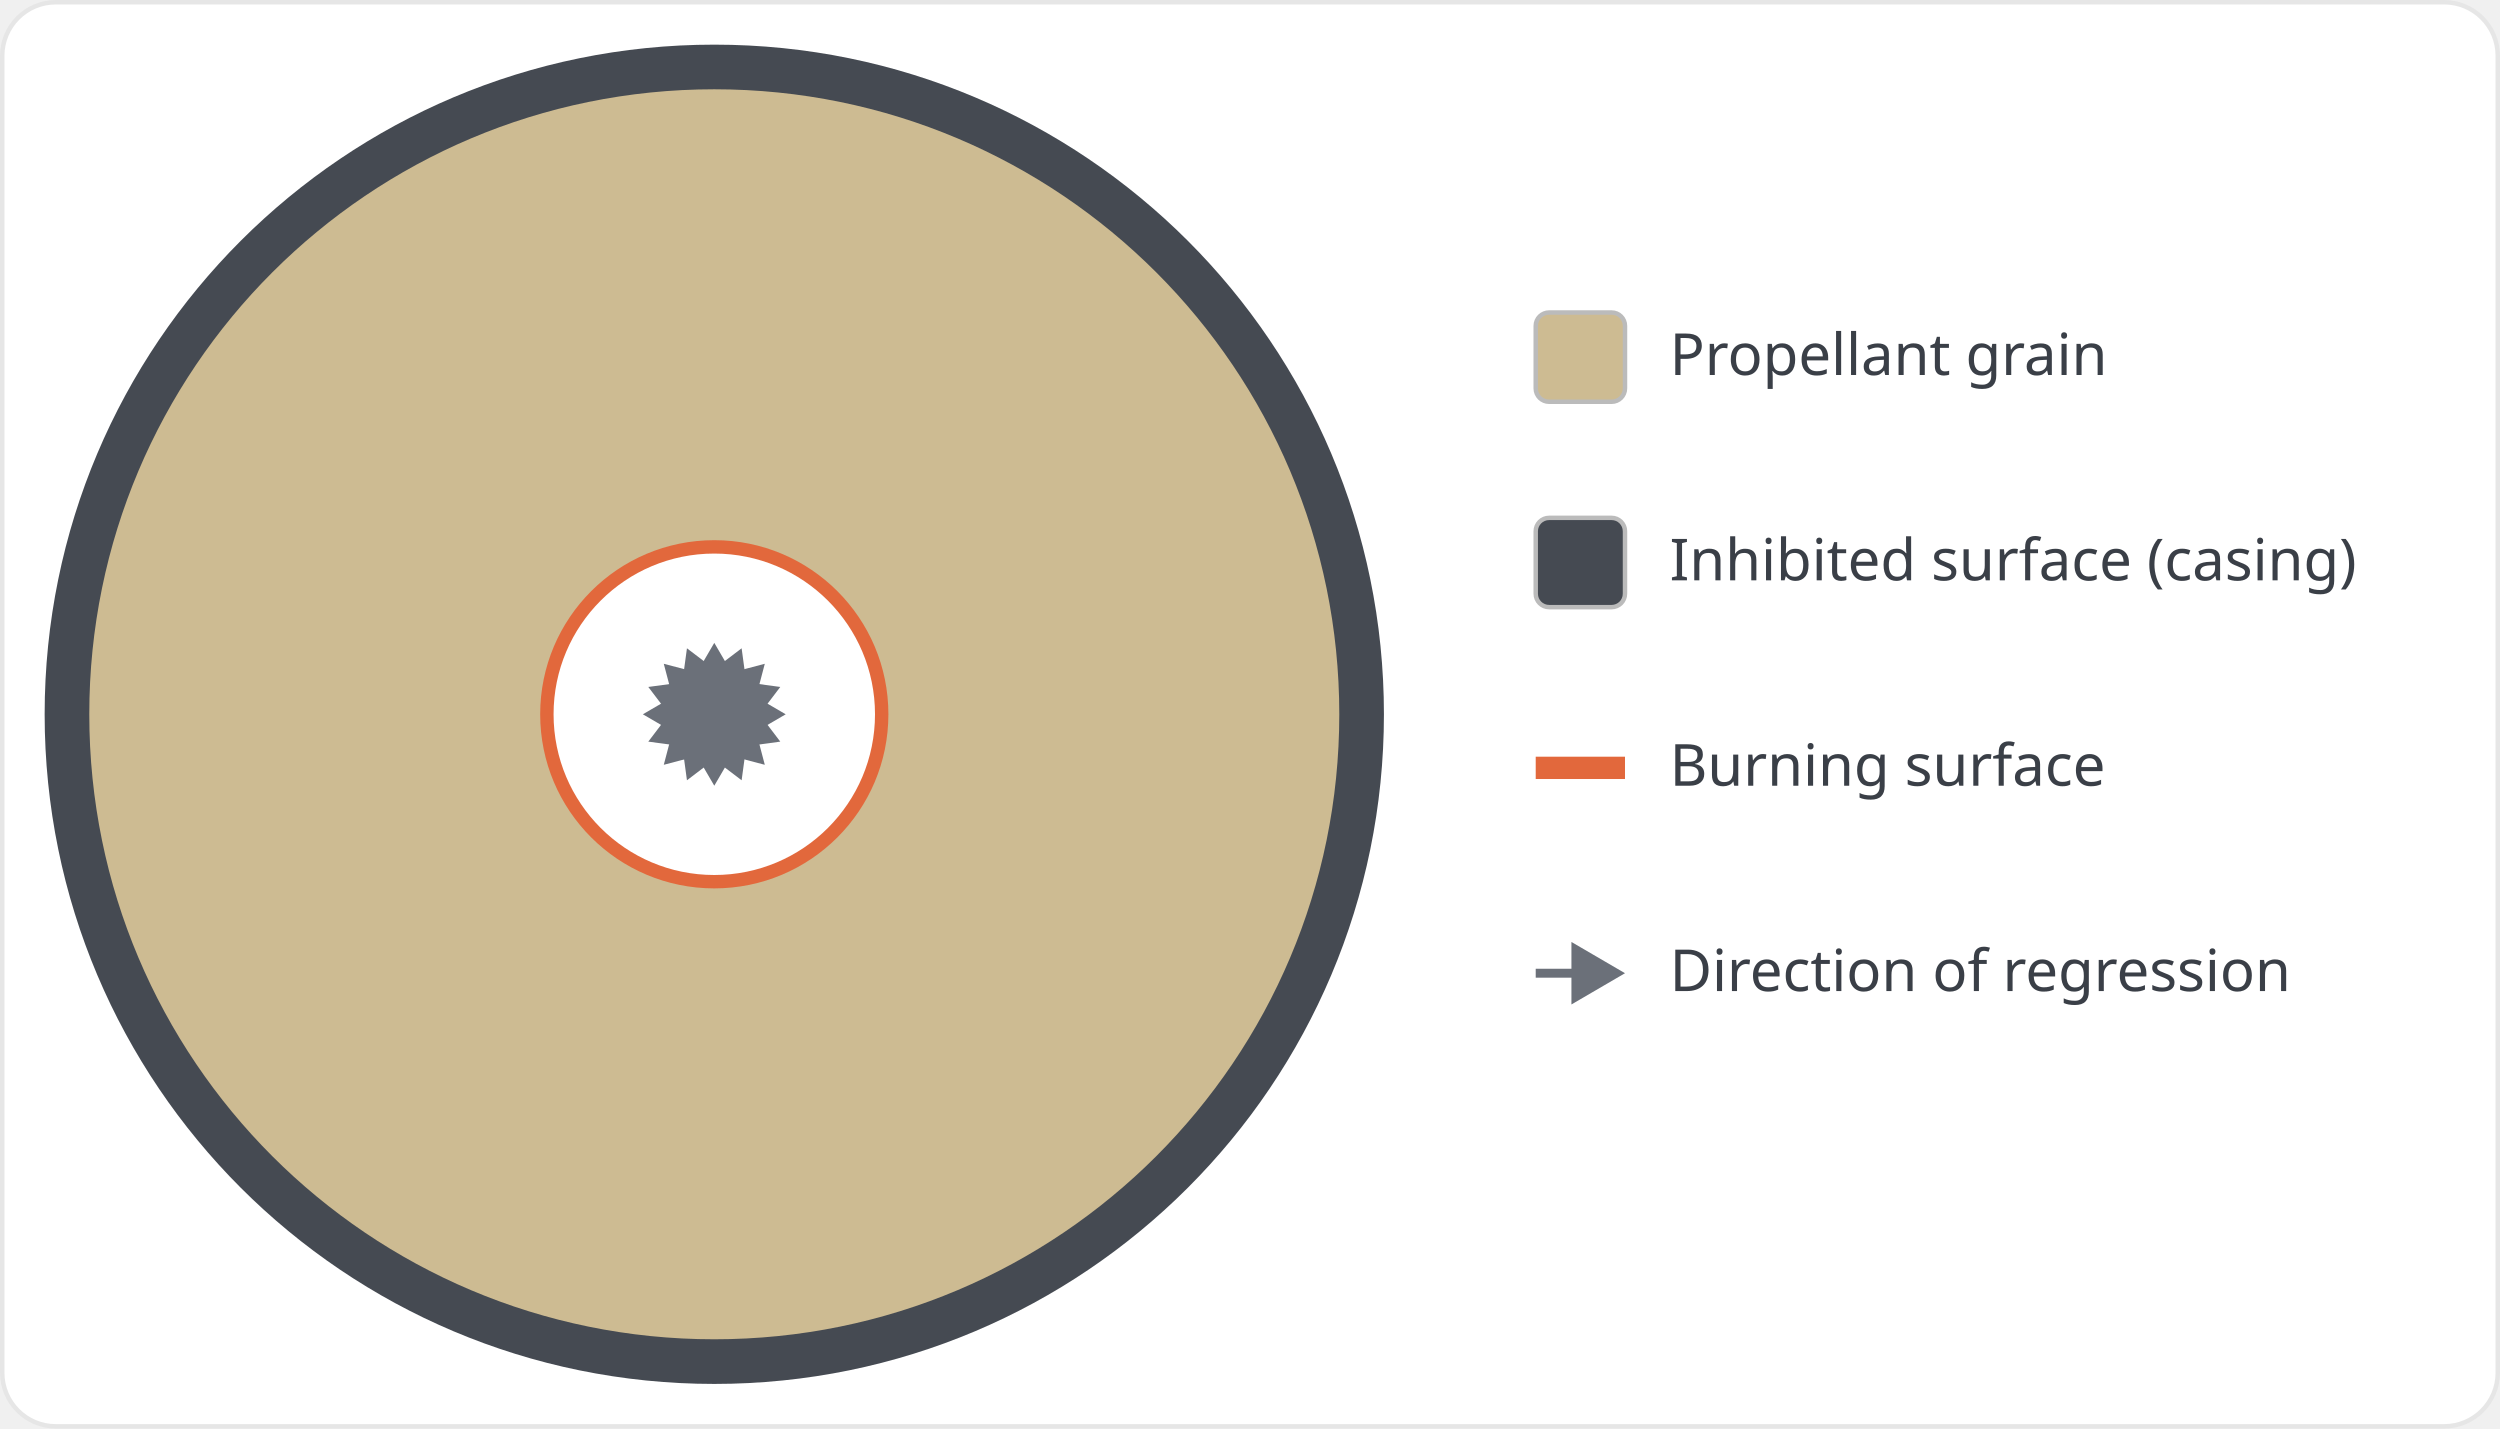
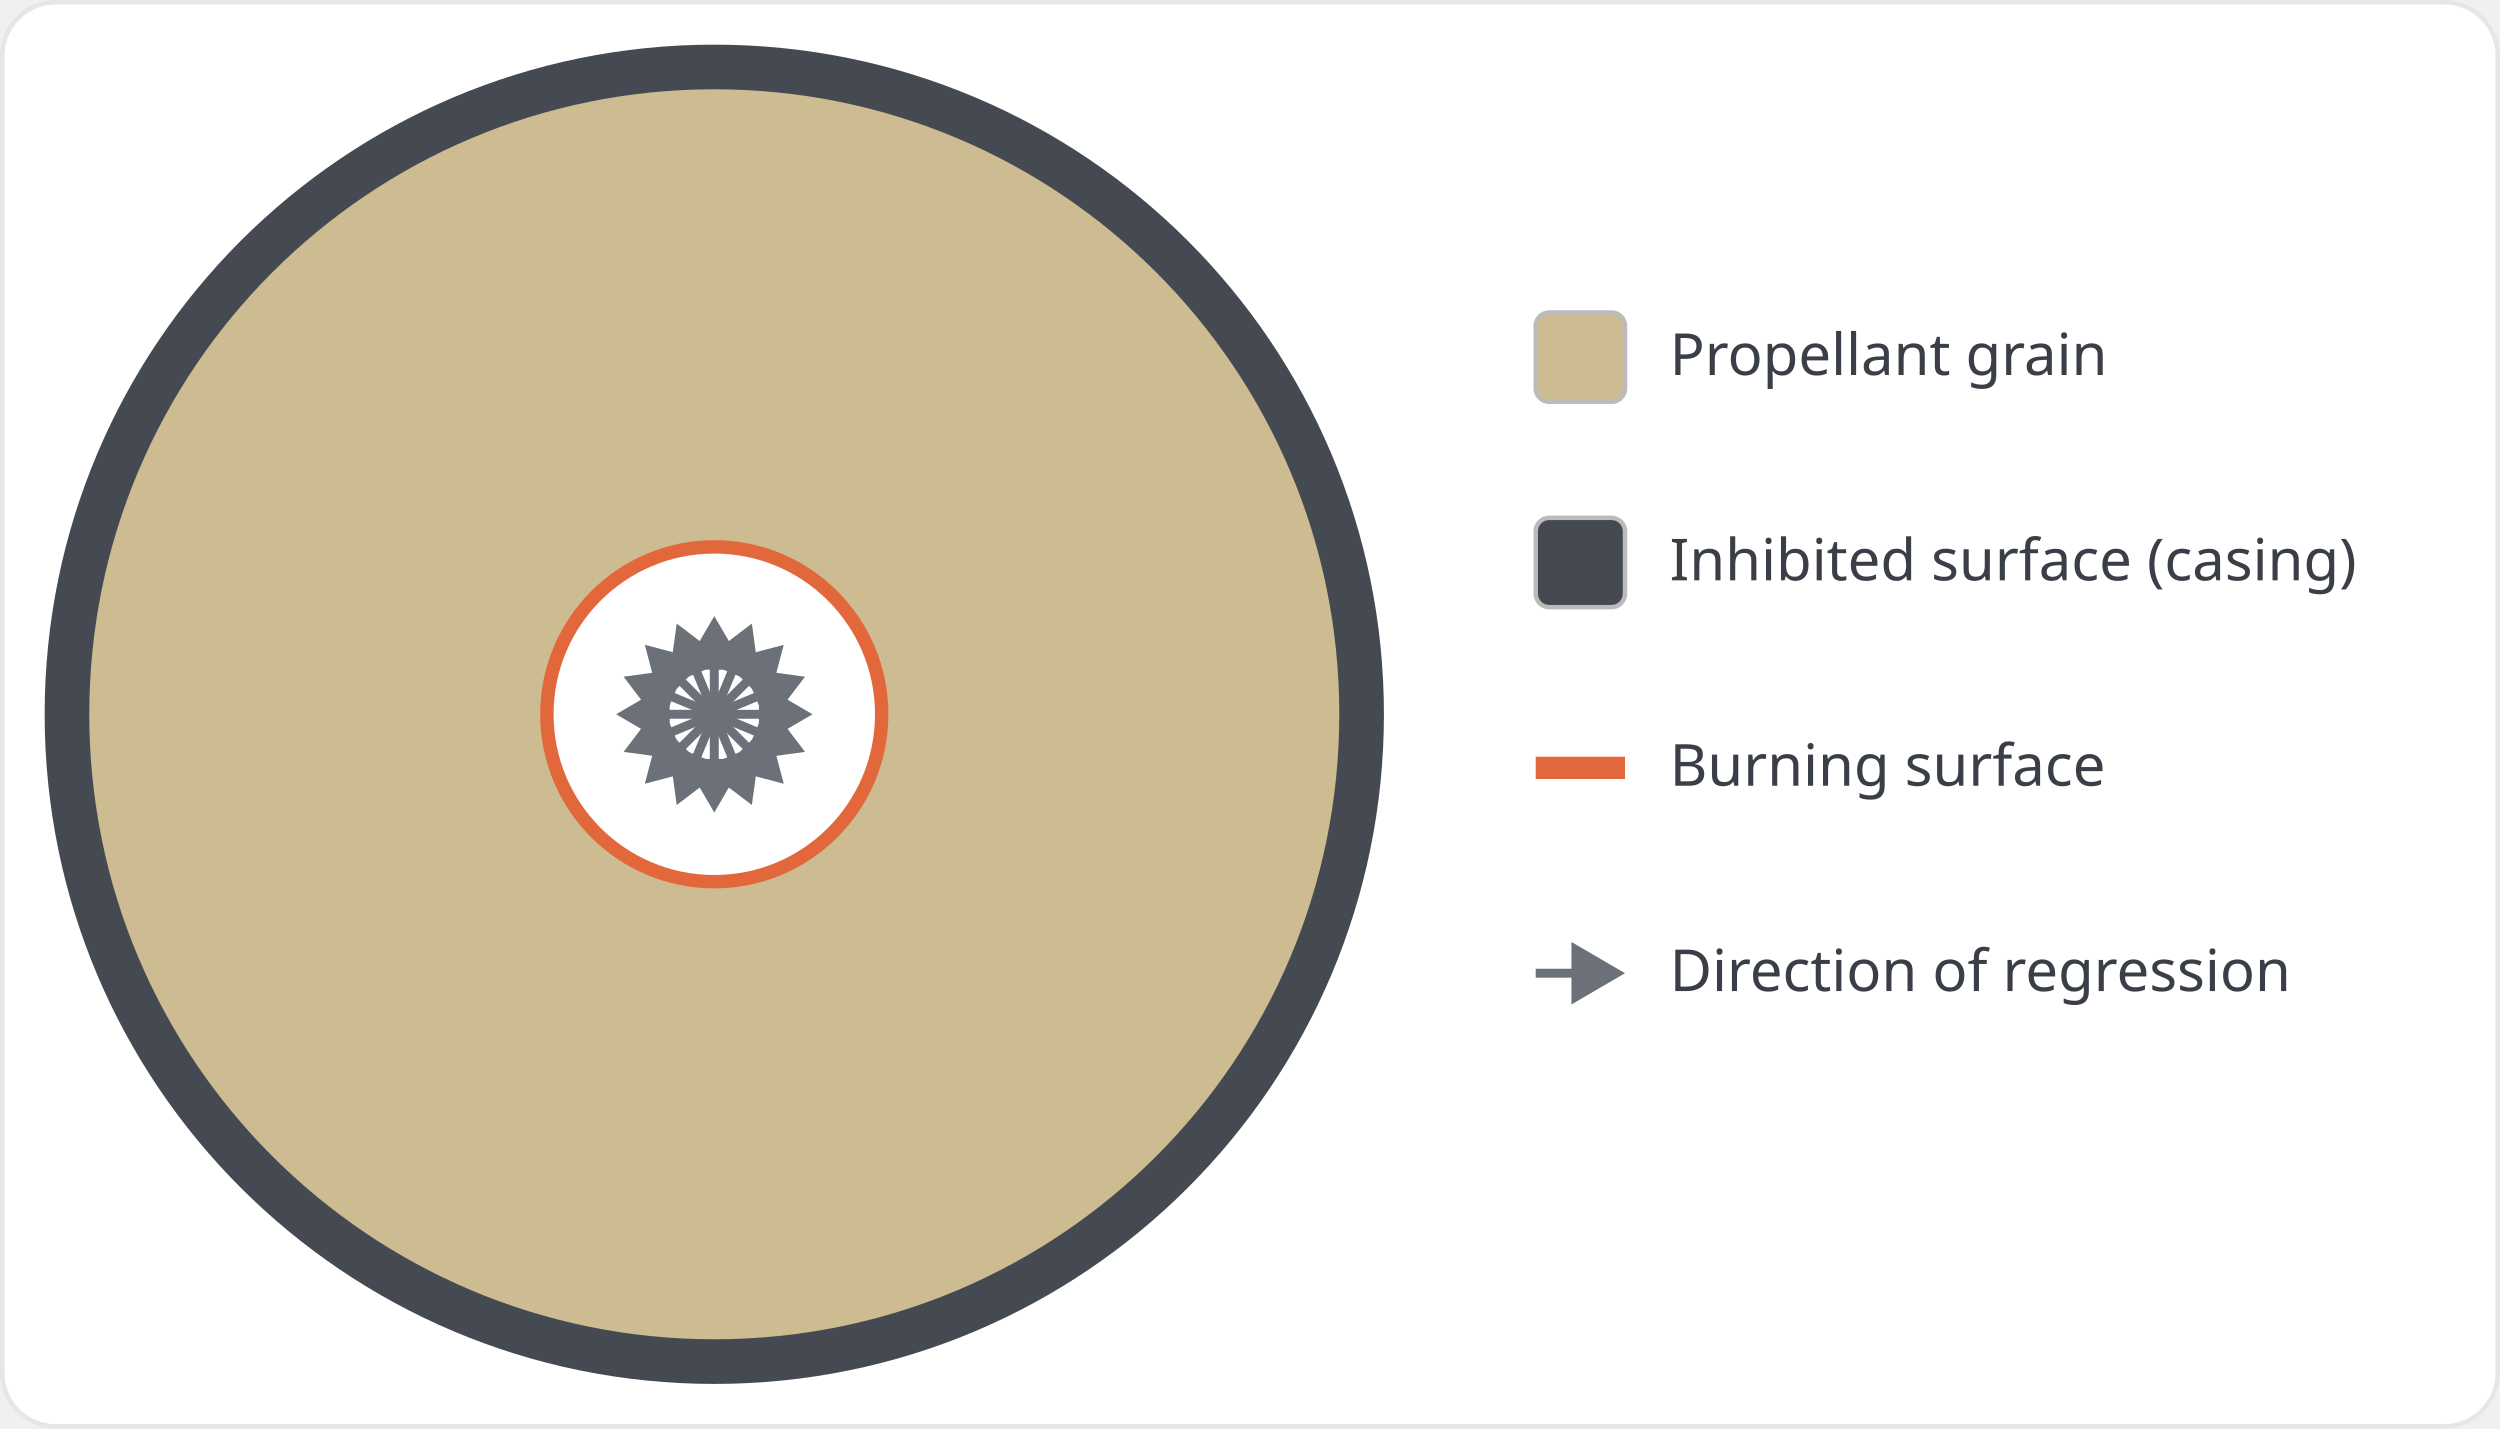
<svg xmlns="http://www.w3.org/2000/svg" width="560" height="320" viewBox="0 0 560 320" font-family="sans-serif">
  <defs>
    <marker id="ah" markerWidth="8" markerHeight="8" refX="5" refY="3.5" orient="auto">
      <path d="M0,0 L6,3.5 L0,7 z" fill="#6b7079" />
    </marker>
  </defs>
  <rect x="0.5" y="0.5" width="559" height="319" rx="12" fill="#ffffff" stroke="#e6e6e6" />
  <circle cx="160" cy="160" r="150" fill="#454a52" />
  <circle cx="160" cy="160" r="140" fill="#cdbb92" />
  <circle cx="160" cy="160" r="36" fill="#f7f2ea">
    <animate attributeName="r" values="36;138;138" keyTimes="0;0.82;1" dur="4s" repeatCount="indefinite" />
  </circle>
  <circle cx="160" cy="160" r="36" fill="none" stroke="#e2683c" stroke-width="6">
    <animate attributeName="r" values="36;138;138" keyTimes="0;0.82;1" dur="4s" repeatCount="indefinite" />
  </circle>
  <circle cx="160" cy="160" r="36" fill="#ffffff" />
  <g transform="translate(160 160) rotate(0.0)">
    <g>
-       <animateTransform attributeName="transform" type="translate" values="22 0;124 0;124 0" keyTimes="0;0.82;1" dur="4s" repeatCount="indefinite" />
-       <line x1="0" y1="0" x2="14" y2="0" stroke="#6b7079" stroke-width="2" marker-end="url(#ah)" />
+       <animateTransform attributeName="transform" type="translate" values="16 0;118 0;118 0" keyTimes="0;0.82;1" dur="4s" repeatCount="indefinite" />
+       <line x1="0" y1="0" x2="20" y2="0" stroke="#6b7079" stroke-width="2" marker-end="url(#ah)" />
    </g>
  </g>
  <g transform="translate(160 160) rotate(22.5)">
    <g>
-       <animateTransform attributeName="transform" type="translate" values="22 0;124 0;124 0" keyTimes="0;0.82;1" dur="4s" repeatCount="indefinite" />
-       <line x1="0" y1="0" x2="14" y2="0" stroke="#6b7079" stroke-width="2" marker-end="url(#ah)" />
+       <animateTransform attributeName="transform" type="translate" values="16 0;118 0;118 0" keyTimes="0;0.82;1" dur="4s" repeatCount="indefinite" />
+       <line x1="0" y1="0" x2="20" y2="0" stroke="#6b7079" stroke-width="2" marker-end="url(#ah)" />
    </g>
  </g>
  <g transform="translate(160 160) rotate(45.0)">
    <g>
-       <animateTransform attributeName="transform" type="translate" values="22 0;124 0;124 0" keyTimes="0;0.82;1" dur="4s" repeatCount="indefinite" />
-       <line x1="0" y1="0" x2="14" y2="0" stroke="#6b7079" stroke-width="2" marker-end="url(#ah)" />
+       <animateTransform attributeName="transform" type="translate" values="16 0;118 0;118 0" keyTimes="0;0.82;1" dur="4s" repeatCount="indefinite" />
+       <line x1="0" y1="0" x2="20" y2="0" stroke="#6b7079" stroke-width="2" marker-end="url(#ah)" />
    </g>
  </g>
  <g transform="translate(160 160) rotate(67.5)">
    <g>
-       <animateTransform attributeName="transform" type="translate" values="22 0;124 0;124 0" keyTimes="0;0.82;1" dur="4s" repeatCount="indefinite" />
-       <line x1="0" y1="0" x2="14" y2="0" stroke="#6b7079" stroke-width="2" marker-end="url(#ah)" />
+       <animateTransform attributeName="transform" type="translate" values="16 0;118 0;118 0" keyTimes="0;0.82;1" dur="4s" repeatCount="indefinite" />
+       <line x1="0" y1="0" x2="20" y2="0" stroke="#6b7079" stroke-width="2" marker-end="url(#ah)" />
    </g>
  </g>
  <g transform="translate(160 160) rotate(90.0)">
    <g>
-       <animateTransform attributeName="transform" type="translate" values="22 0;124 0;124 0" keyTimes="0;0.82;1" dur="4s" repeatCount="indefinite" />
-       <line x1="0" y1="0" x2="14" y2="0" stroke="#6b7079" stroke-width="2" marker-end="url(#ah)" />
+       <animateTransform attributeName="transform" type="translate" values="16 0;118 0;118 0" keyTimes="0;0.82;1" dur="4s" repeatCount="indefinite" />
+       <line x1="0" y1="0" x2="20" y2="0" stroke="#6b7079" stroke-width="2" marker-end="url(#ah)" />
    </g>
  </g>
  <g transform="translate(160 160) rotate(112.5)">
    <g>
-       <animateTransform attributeName="transform" type="translate" values="22 0;124 0;124 0" keyTimes="0;0.82;1" dur="4s" repeatCount="indefinite" />
-       <line x1="0" y1="0" x2="14" y2="0" stroke="#6b7079" stroke-width="2" marker-end="url(#ah)" />
+       <animateTransform attributeName="transform" type="translate" values="16 0;118 0;118 0" keyTimes="0;0.82;1" dur="4s" repeatCount="indefinite" />
+       <line x1="0" y1="0" x2="20" y2="0" stroke="#6b7079" stroke-width="2" marker-end="url(#ah)" />
    </g>
  </g>
  <g transform="translate(160 160) rotate(135.0)">
    <g>
-       <animateTransform attributeName="transform" type="translate" values="22 0;124 0;124 0" keyTimes="0;0.82;1" dur="4s" repeatCount="indefinite" />
-       <line x1="0" y1="0" x2="14" y2="0" stroke="#6b7079" stroke-width="2" marker-end="url(#ah)" />
+       <animateTransform attributeName="transform" type="translate" values="16 0;118 0;118 0" keyTimes="0;0.82;1" dur="4s" repeatCount="indefinite" />
+       <line x1="0" y1="0" x2="20" y2="0" stroke="#6b7079" stroke-width="2" marker-end="url(#ah)" />
    </g>
  </g>
  <g transform="translate(160 160) rotate(157.5)">
    <g>
-       <animateTransform attributeName="transform" type="translate" values="22 0;124 0;124 0" keyTimes="0;0.82;1" dur="4s" repeatCount="indefinite" />
-       <line x1="0" y1="0" x2="14" y2="0" stroke="#6b7079" stroke-width="2" marker-end="url(#ah)" />
+       <animateTransform attributeName="transform" type="translate" values="16 0;118 0;118 0" keyTimes="0;0.82;1" dur="4s" repeatCount="indefinite" />
+       <line x1="0" y1="0" x2="20" y2="0" stroke="#6b7079" stroke-width="2" marker-end="url(#ah)" />
    </g>
  </g>
  <g transform="translate(160 160) rotate(180.0)">
    <g>
-       <animateTransform attributeName="transform" type="translate" values="22 0;124 0;124 0" keyTimes="0;0.82;1" dur="4s" repeatCount="indefinite" />
-       <line x1="0" y1="0" x2="14" y2="0" stroke="#6b7079" stroke-width="2" marker-end="url(#ah)" />
+       <animateTransform attributeName="transform" type="translate" values="16 0;118 0;118 0" keyTimes="0;0.82;1" dur="4s" repeatCount="indefinite" />
+       <line x1="0" y1="0" x2="20" y2="0" stroke="#6b7079" stroke-width="2" marker-end="url(#ah)" />
    </g>
  </g>
  <g transform="translate(160 160) rotate(202.5)">
    <g>
-       <animateTransform attributeName="transform" type="translate" values="22 0;124 0;124 0" keyTimes="0;0.82;1" dur="4s" repeatCount="indefinite" />
-       <line x1="0" y1="0" x2="14" y2="0" stroke="#6b7079" stroke-width="2" marker-end="url(#ah)" />
+       <animateTransform attributeName="transform" type="translate" values="16 0;118 0;118 0" keyTimes="0;0.82;1" dur="4s" repeatCount="indefinite" />
+       <line x1="0" y1="0" x2="20" y2="0" stroke="#6b7079" stroke-width="2" marker-end="url(#ah)" />
    </g>
  </g>
  <g transform="translate(160 160) rotate(225.0)">
    <g>
-       <animateTransform attributeName="transform" type="translate" values="22 0;124 0;124 0" keyTimes="0;0.82;1" dur="4s" repeatCount="indefinite" />
-       <line x1="0" y1="0" x2="14" y2="0" stroke="#6b7079" stroke-width="2" marker-end="url(#ah)" />
+       <animateTransform attributeName="transform" type="translate" values="16 0;118 0;118 0" keyTimes="0;0.82;1" dur="4s" repeatCount="indefinite" />
+       <line x1="0" y1="0" x2="20" y2="0" stroke="#6b7079" stroke-width="2" marker-end="url(#ah)" />
    </g>
  </g>
  <g transform="translate(160 160) rotate(247.5)">
    <g>
-       <animateTransform attributeName="transform" type="translate" values="22 0;124 0;124 0" keyTimes="0;0.82;1" dur="4s" repeatCount="indefinite" />
-       <line x1="0" y1="0" x2="14" y2="0" stroke="#6b7079" stroke-width="2" marker-end="url(#ah)" />
+       <animateTransform attributeName="transform" type="translate" values="16 0;118 0;118 0" keyTimes="0;0.82;1" dur="4s" repeatCount="indefinite" />
+       <line x1="0" y1="0" x2="20" y2="0" stroke="#6b7079" stroke-width="2" marker-end="url(#ah)" />
    </g>
  </g>
  <g transform="translate(160 160) rotate(270.0)">
    <g>
-       <animateTransform attributeName="transform" type="translate" values="22 0;124 0;124 0" keyTimes="0;0.82;1" dur="4s" repeatCount="indefinite" />
-       <line x1="0" y1="0" x2="14" y2="0" stroke="#6b7079" stroke-width="2" marker-end="url(#ah)" />
+       <animateTransform attributeName="transform" type="translate" values="16 0;118 0;118 0" keyTimes="0;0.82;1" dur="4s" repeatCount="indefinite" />
+       <line x1="0" y1="0" x2="20" y2="0" stroke="#6b7079" stroke-width="2" marker-end="url(#ah)" />
    </g>
  </g>
  <g transform="translate(160 160) rotate(292.5)">
    <g>
-       <animateTransform attributeName="transform" type="translate" values="22 0;124 0;124 0" keyTimes="0;0.82;1" dur="4s" repeatCount="indefinite" />
-       <line x1="0" y1="0" x2="14" y2="0" stroke="#6b7079" stroke-width="2" marker-end="url(#ah)" />
+       <animateTransform attributeName="transform" type="translate" values="16 0;118 0;118 0" keyTimes="0;0.82;1" dur="4s" repeatCount="indefinite" />
+       <line x1="0" y1="0" x2="20" y2="0" stroke="#6b7079" stroke-width="2" marker-end="url(#ah)" />
    </g>
  </g>
  <g transform="translate(160 160) rotate(315.0)">
    <g>
-       <animateTransform attributeName="transform" type="translate" values="22 0;124 0;124 0" keyTimes="0;0.82;1" dur="4s" repeatCount="indefinite" />
-       <line x1="0" y1="0" x2="14" y2="0" stroke="#6b7079" stroke-width="2" marker-end="url(#ah)" />
+       <animateTransform attributeName="transform" type="translate" values="16 0;118 0;118 0" keyTimes="0;0.82;1" dur="4s" repeatCount="indefinite" />
+       <line x1="0" y1="0" x2="20" y2="0" stroke="#6b7079" stroke-width="2" marker-end="url(#ah)" />
    </g>
  </g>
  <g transform="translate(160 160) rotate(337.5)">
    <g>
-       <animateTransform attributeName="transform" type="translate" values="22 0;124 0;124 0" keyTimes="0;0.82;1" dur="4s" repeatCount="indefinite" />
-       <line x1="0" y1="0" x2="14" y2="0" stroke="#6b7079" stroke-width="2" marker-end="url(#ah)" />
+       <animateTransform attributeName="transform" type="translate" values="16 0;118 0;118 0" keyTimes="0;0.82;1" dur="4s" repeatCount="indefinite" />
+       <line x1="0" y1="0" x2="20" y2="0" stroke="#6b7079" stroke-width="2" marker-end="url(#ah)" />
    </g>
  </g>
  <rect x="344" y="70" width="20" height="20" rx="3" fill="#cdbb92" stroke="#bbbbbb" />
  <text x="374" y="84" font-size="13" fill="#3a3f47">Propellant grain</text>
  <rect x="344" y="116" width="20" height="20" rx="3" fill="#454a52" stroke="#bbbbbb" />
  <text x="374" y="130" font-size="13" fill="#3a3f47">Inhibited surface (casing)</text>
  <line x1="344" y1="172" x2="364" y2="172" stroke="#e2683c" stroke-width="5" />
  <text x="374" y="176" font-size="13" fill="#3a3f47">Burning surface</text>
  <line x1="344" y1="218" x2="362" y2="218" stroke="#6b7079" stroke-width="2" marker-end="url(#ah)" />
  <text x="374" y="222" font-size="13" fill="#3a3f47">Direction of regression</text>
</svg>
